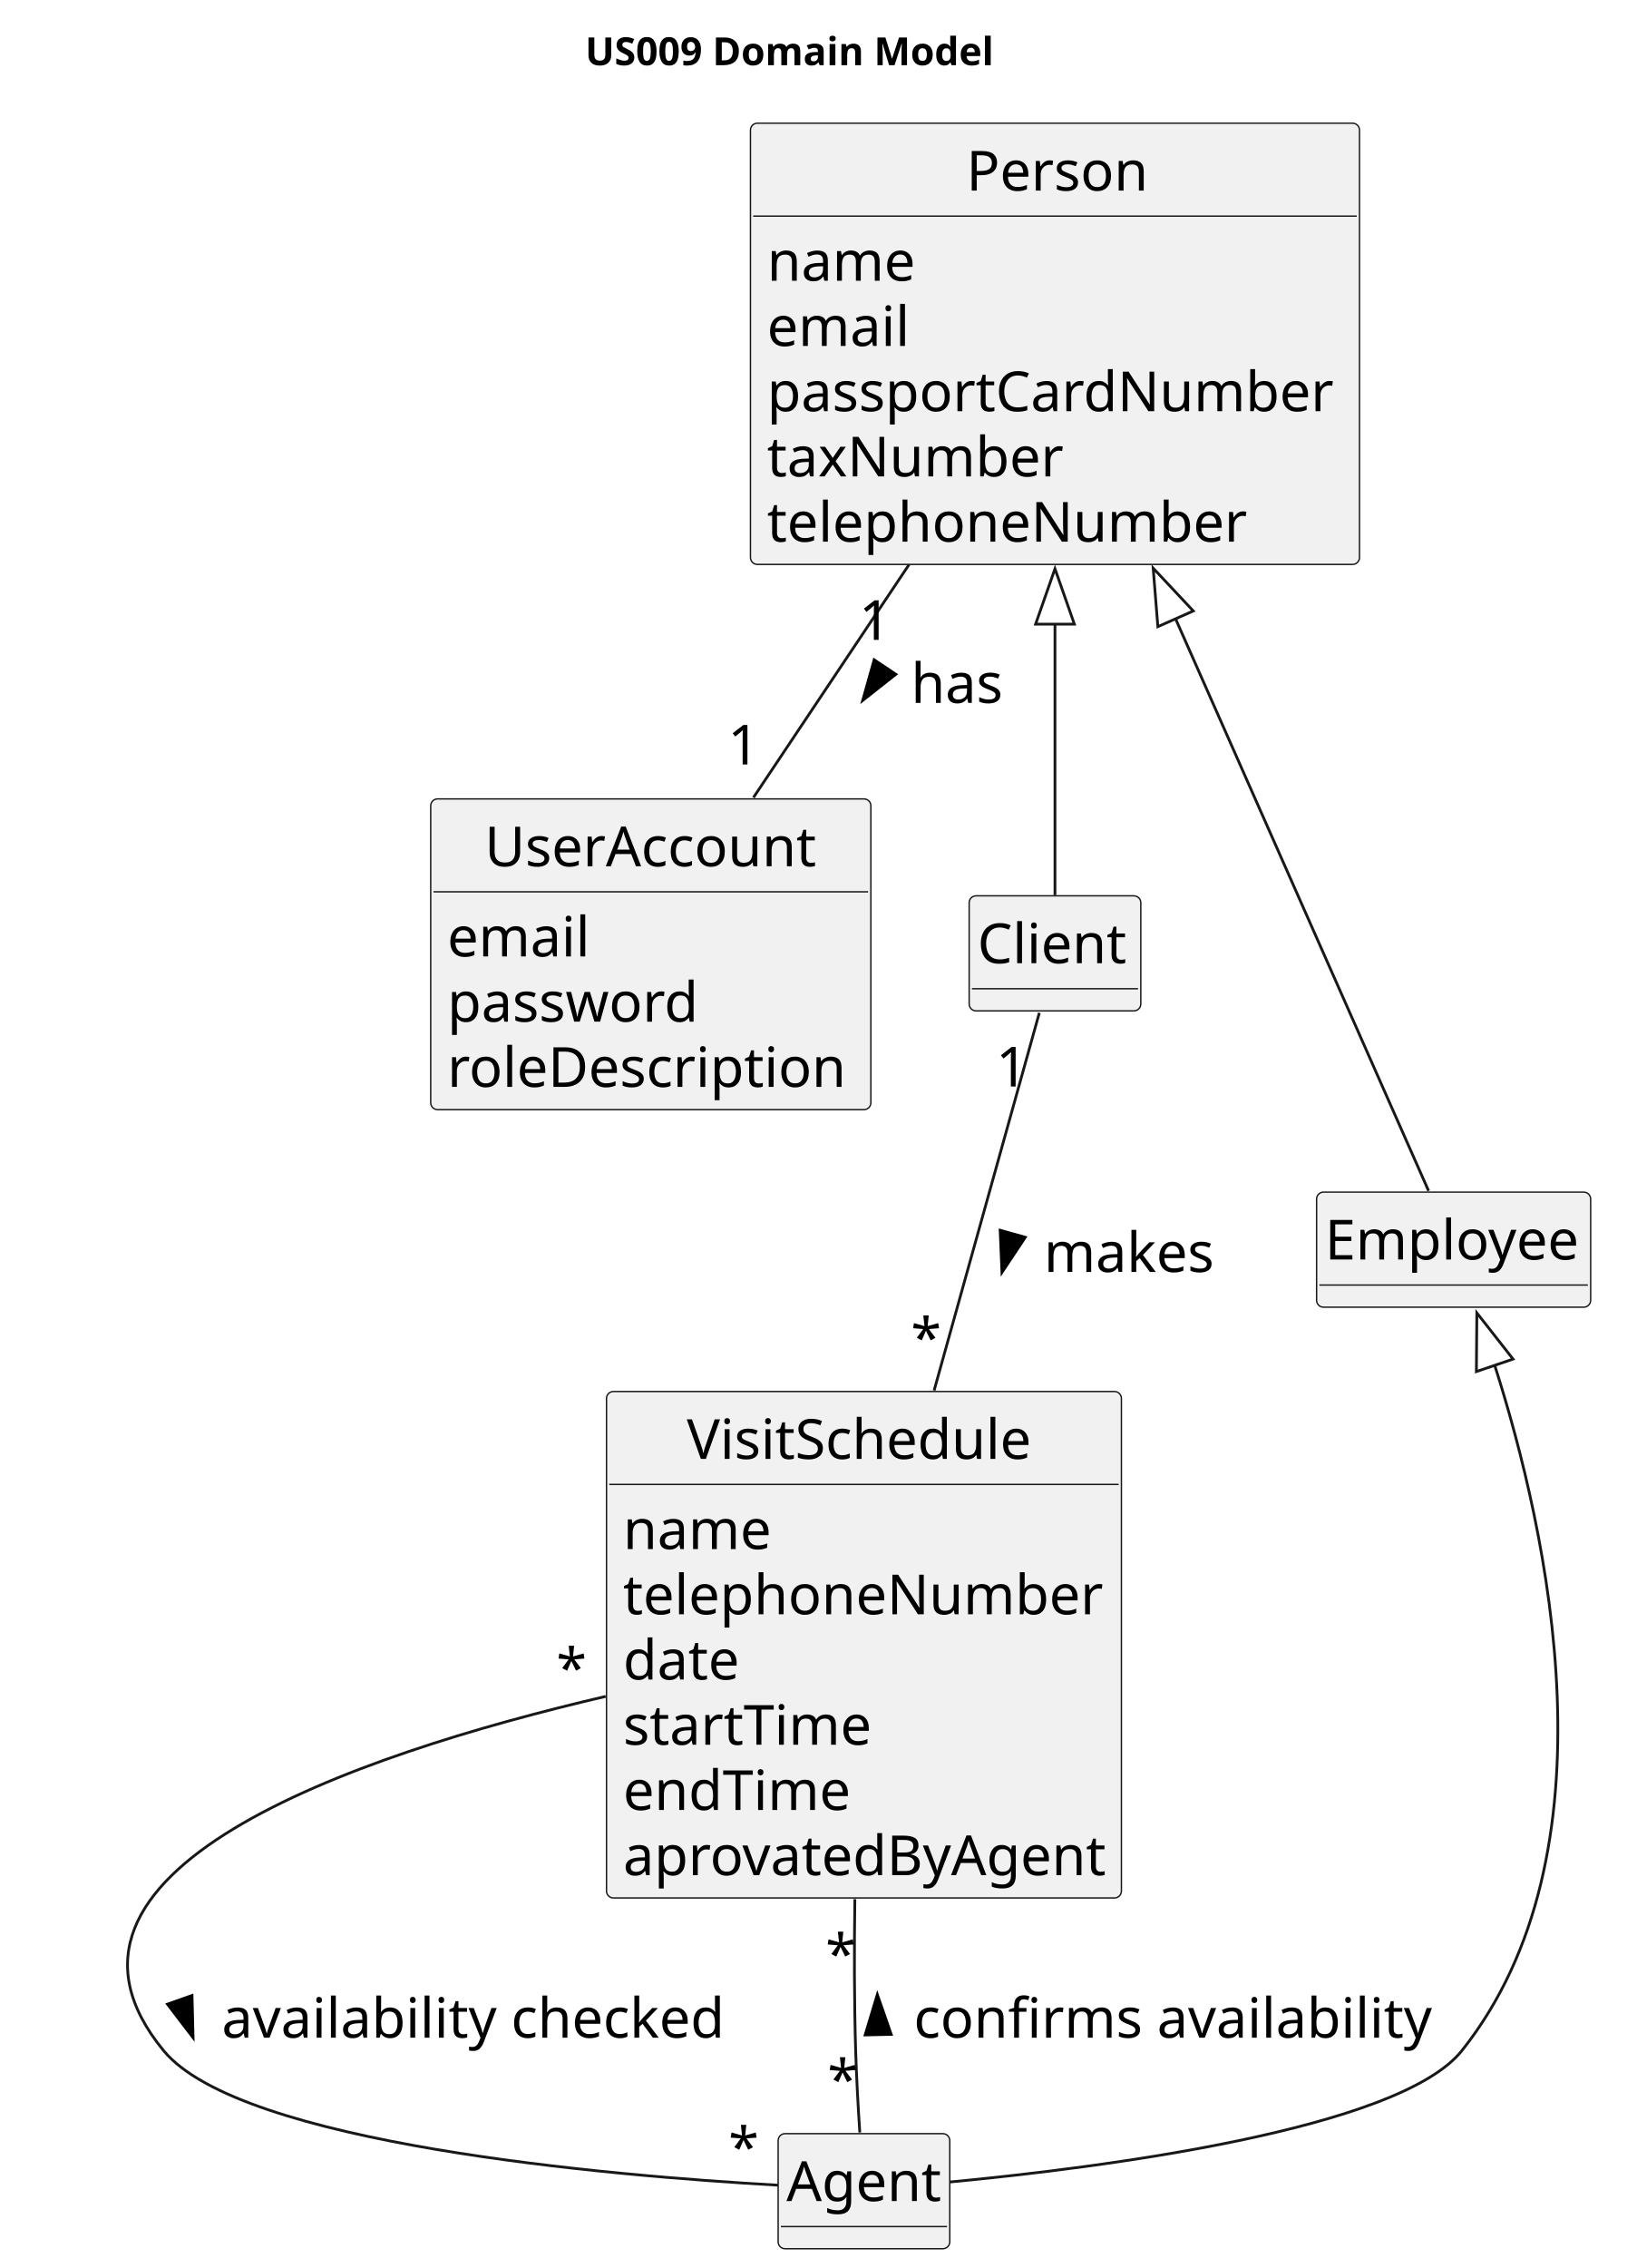
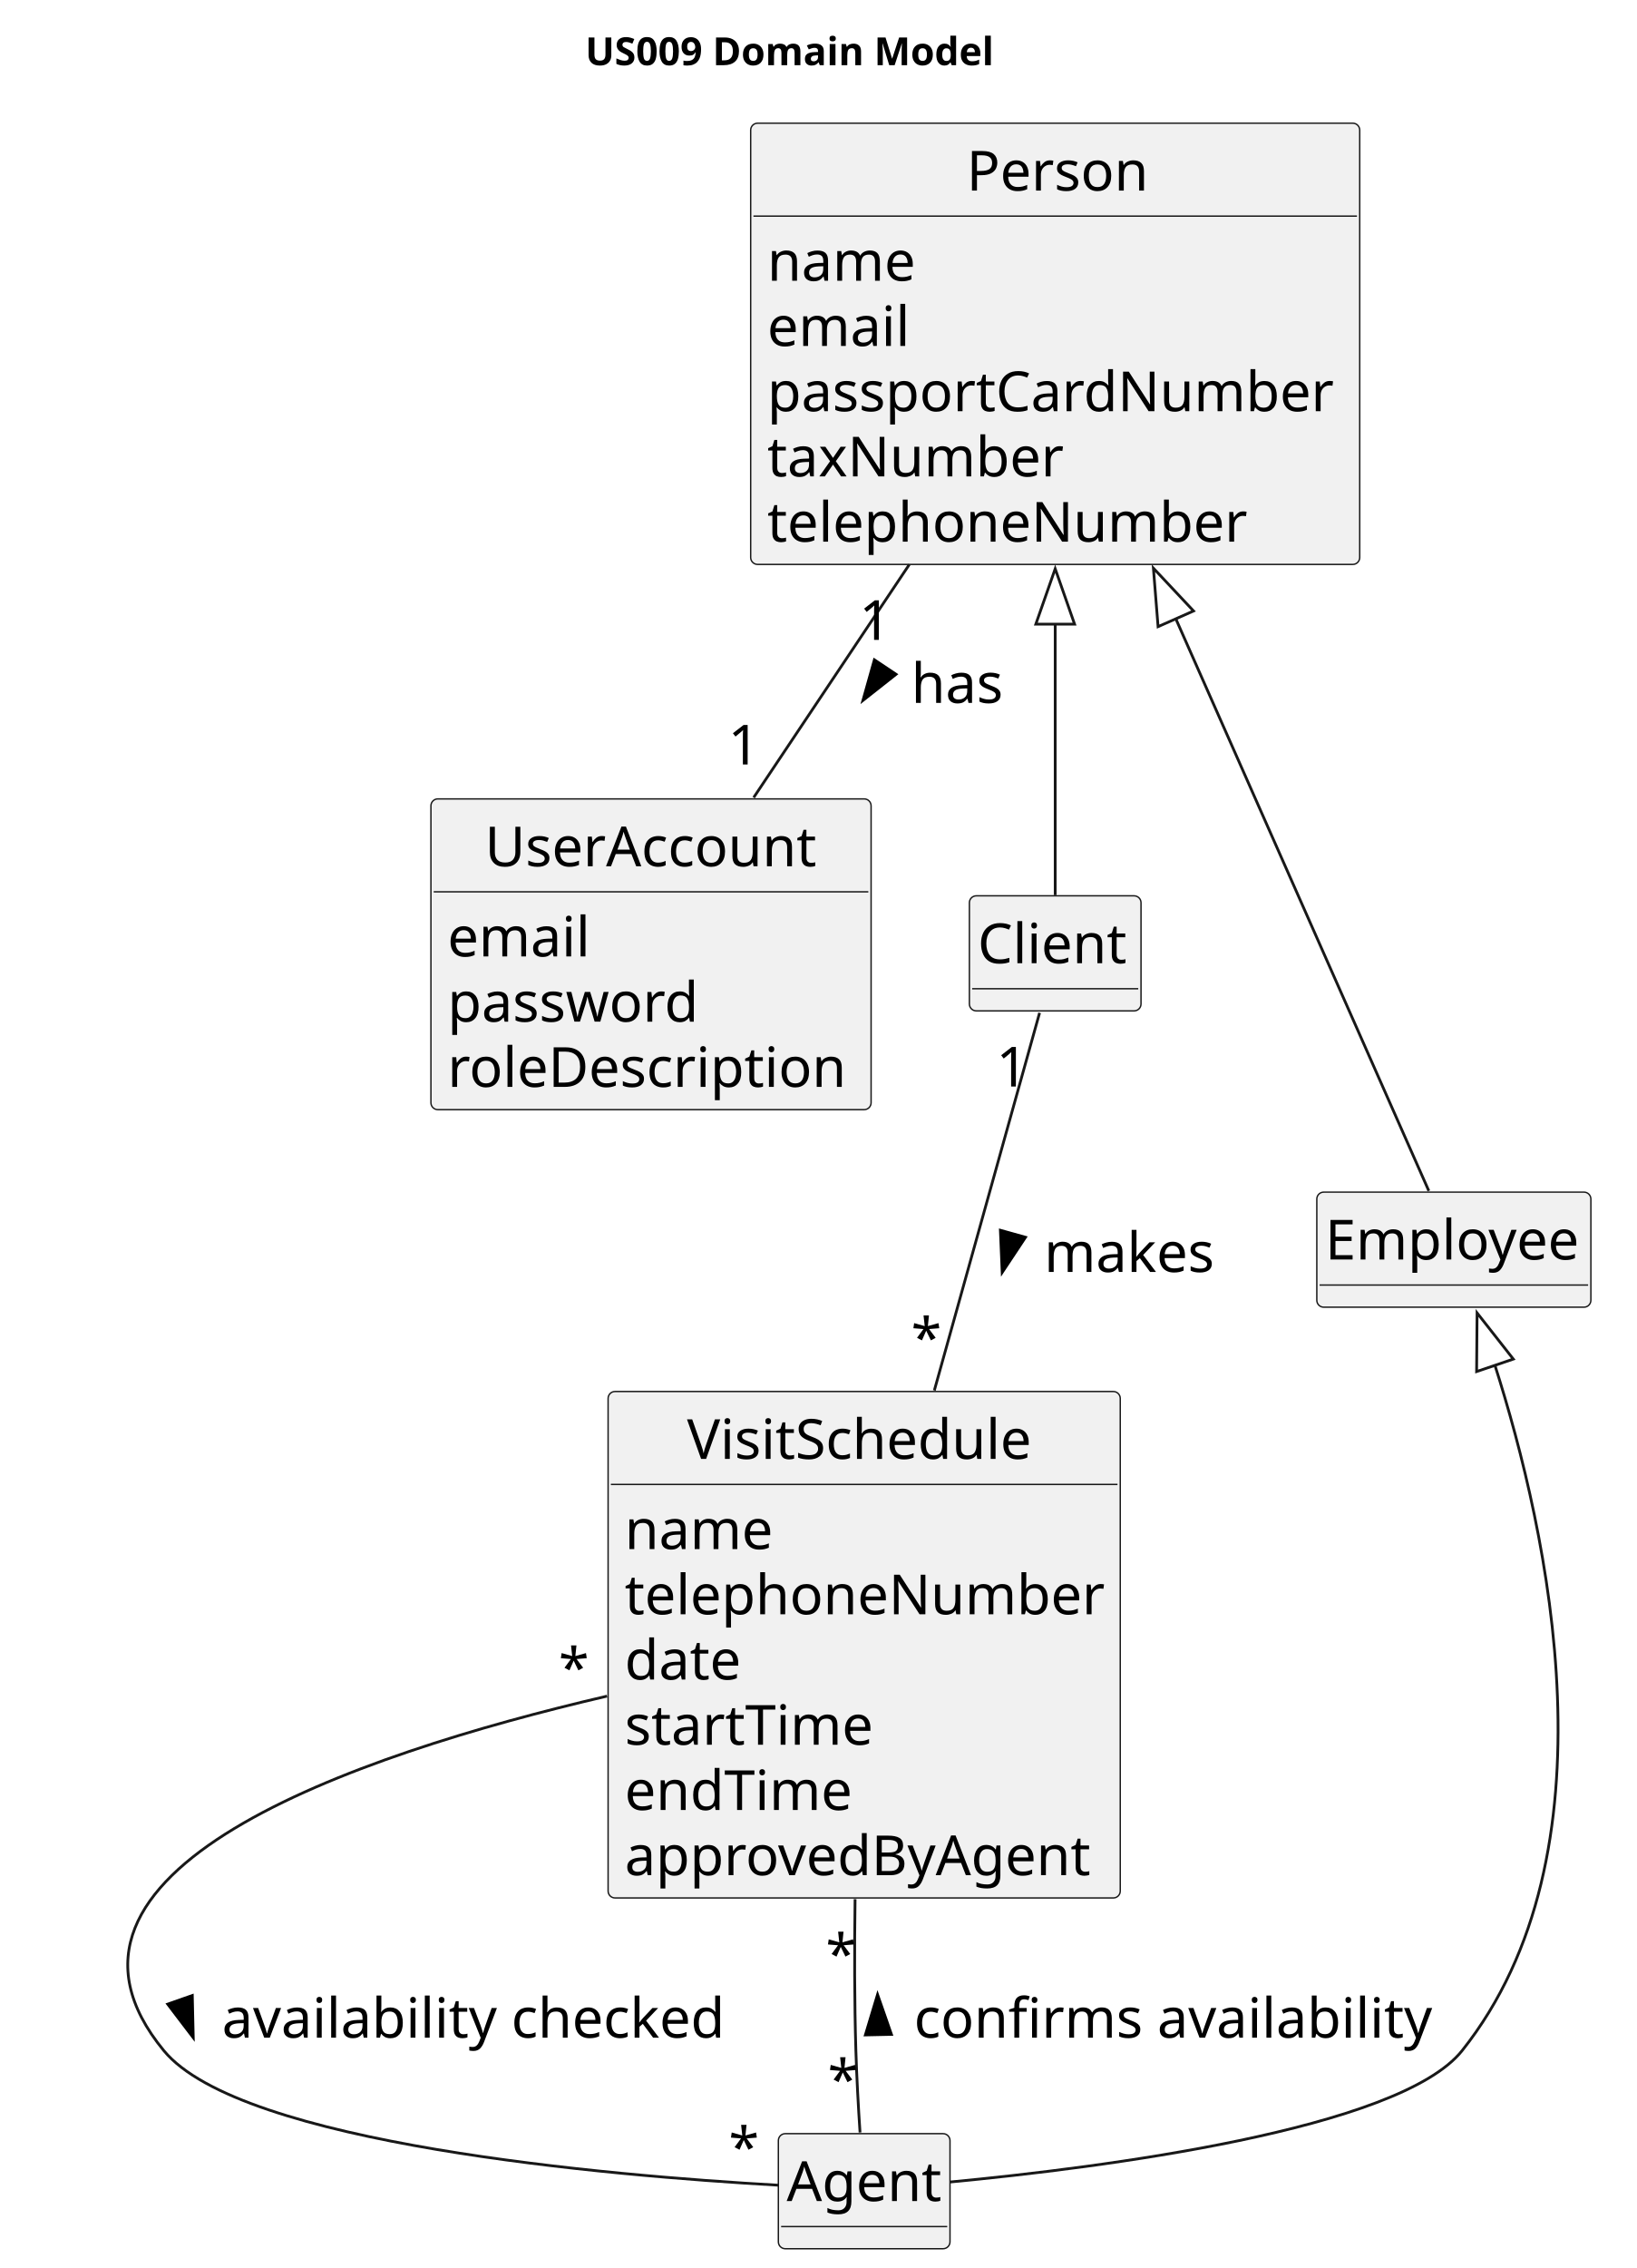
<svg xmlns="http://www.w3.org/2000/svg" contentStyleType="text/css" height="819px" preserveAspectRatio="none" style="width:591px;height:819px;background:#FFFFFF;" version="1.1" viewBox="0 0 591 819" width="591px" zoomAndPan="magnify">
  <defs />
  <g>
-     <text fill="#000000" font-family="sans-serif" font-size="14" font-weight="bold" lengthAdjust="spacing" textLength="155" x="211.385" y="23.535">US009 Domain Model</text>
+     <text fill="#000000" font-family="sans-serif" font-size="14" font-weight="bold" lengthAdjust="spacing" textLength="155" x="211.425" y="23.535">US009 Domain Model</text>
    <g id="elem_UserAccount">
-       <rect codeLine="10" fill="#F1F1F1" height="112.219" id="UserAccount" rx="2.5" ry="2.5" style="stroke:#181818;stroke-width:0.5;" width="159" x="155.58" y="288.488" />
-       <text fill="#000000" font-family="sans-serif" font-size="20" lengthAdjust="spacing" textLength="120" x="175.08" y="312.824">UserAccount</text>
-       <line style="stroke:#181818;stroke-width:0.5;" x1="156.58" x2="313.58" y1="322.043" y2="322.043" />
-       <text fill="#000000" font-family="sans-serif" font-size="20" lengthAdjust="spacing" textLength="53" x="161.58" y="345.379">email</text>
-       <text fill="#000000" font-family="sans-serif" font-size="20" lengthAdjust="spacing" textLength="92" x="161.58" y="368.934">password</text>
-       <text fill="#000000" font-family="sans-serif" font-size="20" lengthAdjust="spacing" textLength="147" x="161.58" y="392.488">roleDescription</text>
+       <rect codeLine="10" fill="#F1F1F1" height="112.219" id="UserAccount" rx="2.5" ry="2.5" style="stroke:#181818;stroke-width:0.5;" width="159" x="155.66" y="288.488" />
+       <text fill="#000000" font-family="sans-serif" font-size="20" lengthAdjust="spacing" textLength="120" x="175.16" y="312.824">UserAccount</text>
+       <line style="stroke:#181818;stroke-width:0.5;" x1="156.66" x2="313.66" y1="322.043" y2="322.043" />
+       <text fill="#000000" font-family="sans-serif" font-size="20" lengthAdjust="spacing" textLength="53" x="161.66" y="345.379">email</text>
+       <text fill="#000000" font-family="sans-serif" font-size="20" lengthAdjust="spacing" textLength="92" x="161.66" y="368.934">password</text>
+       <text fill="#000000" font-family="sans-serif" font-size="20" lengthAdjust="spacing" textLength="147" x="161.66" y="392.488">roleDescription</text>
    </g>
    <g id="elem_Person">
-       <rect codeLine="16" fill="#F1F1F1" height="159.328" id="Person" rx="2.5" ry="2.5" style="stroke:#181818;stroke-width:0.5;" width="220" x="271.08" y="44.488" />
-       <text fill="#000000" font-family="sans-serif" font-size="20" lengthAdjust="spacing" textLength="64" x="349.08" y="68.824">Person</text>
-       <line style="stroke:#181818;stroke-width:0.5;" x1="272.08" x2="490.08" y1="78.043" y2="78.043" />
-       <text fill="#000000" font-family="sans-serif" font-size="20" lengthAdjust="spacing" textLength="53" x="277.08" y="101.379">name</text>
-       <text fill="#000000" font-family="sans-serif" font-size="20" lengthAdjust="spacing" textLength="53" x="277.08" y="124.934">email</text>
-       <text fill="#000000" font-family="sans-serif" font-size="20" lengthAdjust="spacing" textLength="208" x="277.08" y="148.488">passportCardNumber</text>
-       <text fill="#000000" font-family="sans-serif" font-size="20" lengthAdjust="spacing" textLength="108" x="277.08" y="172.043">taxNumber</text>
-       <text fill="#000000" font-family="sans-serif" font-size="20" lengthAdjust="spacing" textLength="173" x="277.08" y="195.598">telephoneNumber</text>
+       <rect codeLine="16" fill="#F1F1F1" height="159.328" id="Person" rx="2.5" ry="2.5" style="stroke:#181818;stroke-width:0.5;" width="220" x="271.16" y="44.488" />
+       <text fill="#000000" font-family="sans-serif" font-size="20" lengthAdjust="spacing" textLength="64" x="349.16" y="68.824">Person</text>
+       <line style="stroke:#181818;stroke-width:0.5;" x1="272.16" x2="490.16" y1="78.043" y2="78.043" />
+       <text fill="#000000" font-family="sans-serif" font-size="20" lengthAdjust="spacing" textLength="53" x="277.16" y="101.379">name</text>
+       <text fill="#000000" font-family="sans-serif" font-size="20" lengthAdjust="spacing" textLength="53" x="277.16" y="124.934">email</text>
+       <text fill="#000000" font-family="sans-serif" font-size="20" lengthAdjust="spacing" textLength="208" x="277.16" y="148.488">passportCardNumber</text>
+       <text fill="#000000" font-family="sans-serif" font-size="20" lengthAdjust="spacing" textLength="108" x="277.16" y="172.043">taxNumber</text>
+       <text fill="#000000" font-family="sans-serif" font-size="20" lengthAdjust="spacing" textLength="173" x="277.16" y="195.598">telephoneNumber</text>
    </g>
    <g id="elem_Client">
-       <rect codeLine="24" fill="#F1F1F1" height="41.555" id="Client" rx="2.5" ry="2.5" style="stroke:#181818;stroke-width:0.5;" width="62" x="350.08" y="323.488" />
-       <text fill="#000000" font-family="sans-serif" font-size="20" lengthAdjust="spacing" textLength="56" x="353.08" y="347.824">Client</text>
-       <line style="stroke:#181818;stroke-width:0.5;" x1="351.08" x2="411.08" y1="357.043" y2="357.043" />
+       <rect codeLine="24" fill="#F1F1F1" height="41.555" id="Client" rx="2.5" ry="2.5" style="stroke:#181818;stroke-width:0.5;" width="62" x="350.16" y="323.488" />
+       <text fill="#000000" font-family="sans-serif" font-size="20" lengthAdjust="spacing" textLength="56" x="353.16" y="347.824">Client</text>
+       <line style="stroke:#181818;stroke-width:0.5;" x1="351.16" x2="411.16" y1="357.043" y2="357.043" />
    </g>
    <g id="elem_Employee">
-       <rect codeLine="44" fill="#F1F1F1" height="41.555" id="Employee" rx="2.5" ry="2.5" style="stroke:#181818;stroke-width:0.5;" width="99" x="475.58" y="430.488" />
-       <text fill="#000000" font-family="sans-serif" font-size="20" lengthAdjust="spacing" textLength="93" x="478.58" y="454.824">Employee</text>
-       <line style="stroke:#181818;stroke-width:0.5;" x1="476.58" x2="573.58" y1="464.043" y2="464.043" />
+       <rect codeLine="44" fill="#F1F1F1" height="41.555" id="Employee" rx="2.5" ry="2.5" style="stroke:#181818;stroke-width:0.5;" width="99" x="475.66" y="430.488" />
+       <text fill="#000000" font-family="sans-serif" font-size="20" lengthAdjust="spacing" textLength="93" x="478.66" y="454.824">Employee</text>
+       <line style="stroke:#181818;stroke-width:0.5;" x1="476.66" x2="573.66" y1="464.043" y2="464.043" />
    </g>
    <g id="elem_Agent">
-       <rect codeLine="47" fill="#F1F1F1" height="41.555" id="Agent" rx="2.5" ry="2.5" style="stroke:#181818;stroke-width:0.5;" width="62" x="281.08" y="770.488" />
-       <text fill="#000000" font-family="sans-serif" font-size="20" lengthAdjust="spacing" textLength="56" x="284.08" y="794.824">Agent</text>
-       <line style="stroke:#181818;stroke-width:0.5;" x1="282.08" x2="342.08" y1="804.043" y2="804.043" />
+       <rect codeLine="47" fill="#F1F1F1" height="41.555" id="Agent" rx="2.5" ry="2.5" style="stroke:#181818;stroke-width:0.5;" width="62" x="281.16" y="770.488" />
+       <text fill="#000000" font-family="sans-serif" font-size="20" lengthAdjust="spacing" textLength="56" x="284.16" y="794.824">Agent</text>
+       <line style="stroke:#181818;stroke-width:0.5;" x1="282.16" x2="342.16" y1="804.043" y2="804.043" />
    </g>
    <g id="elem_VisitSchedule">
-       <rect codeLine="50" fill="#F1F1F1" height="182.883" id="VisitSchedule" rx="2.5" ry="2.5" style="stroke:#181818;stroke-width:0.5;" width="186" x="219.08" y="502.488" />
-       <text fill="#000000" font-family="sans-serif" font-size="20" lengthAdjust="spacing" textLength="128" x="248.08" y="526.824">VisitSchedule</text>
-       <line style="stroke:#181818;stroke-width:0.5;" x1="220.08" x2="404.08" y1="536.043" y2="536.043" />
-       <text fill="#000000" font-family="sans-serif" font-size="20" lengthAdjust="spacing" textLength="53" x="225.08" y="559.379">name</text>
-       <text fill="#000000" font-family="sans-serif" font-size="20" lengthAdjust="spacing" textLength="173" x="225.08" y="582.934">telephoneNumber</text>
-       <text fill="#000000" font-family="sans-serif" font-size="20" lengthAdjust="spacing" textLength="42" x="225.08" y="606.488">date</text>
-       <text fill="#000000" font-family="sans-serif" font-size="20" lengthAdjust="spacing" textLength="92" x="225.08" y="630.043">startTime</text>
-       <text fill="#000000" font-family="sans-serif" font-size="20" lengthAdjust="spacing" textLength="85" x="225.08" y="653.598">endTime</text>
-       <text fill="#000000" font-family="sans-serif" font-size="20" lengthAdjust="spacing" textLength="174" x="225.08" y="677.152">aprovatedByAgent</text>
+       <rect codeLine="50" fill="#F1F1F1" height="182.883" id="VisitSchedule" rx="2.5" ry="2.5" style="stroke:#181818;stroke-width:0.5;" width="185" x="219.66" y="502.488" />
+       <text fill="#000000" font-family="sans-serif" font-size="20" lengthAdjust="spacing" textLength="128" x="248.16" y="526.824">VisitSchedule</text>
+       <line style="stroke:#181818;stroke-width:0.5;" x1="220.66" x2="403.66" y1="536.043" y2="536.043" />
+       <text fill="#000000" font-family="sans-serif" font-size="20" lengthAdjust="spacing" textLength="53" x="225.66" y="559.379">name</text>
+       <text fill="#000000" font-family="sans-serif" font-size="20" lengthAdjust="spacing" textLength="173" x="225.66" y="582.934">telephoneNumber</text>
+       <text fill="#000000" font-family="sans-serif" font-size="20" lengthAdjust="spacing" textLength="42" x="225.66" y="606.488">date</text>
+       <text fill="#000000" font-family="sans-serif" font-size="20" lengthAdjust="spacing" textLength="92" x="225.66" y="630.043">startTime</text>
+       <text fill="#000000" font-family="sans-serif" font-size="20" lengthAdjust="spacing" textLength="85" x="225.66" y="653.598">endTime</text>
+       <text fill="#000000" font-family="sans-serif" font-size="20" lengthAdjust="spacing" textLength="169" x="225.66" y="677.152">approvedByAgent</text>
    </g>
    <g id="link_Person_Client">
-       <path d="M381.08,225.348 C381.08,262.308 381.08,300.628 381.08,323.248 " fill="none" id="Person-backto-Client" style="stroke:#181818;stroke-width:1.0;" />
-       <polygon fill="none" points="374.08,225.388,381.08,205.388,388.08,225.388,374.08,225.388" style="stroke:#181818;stroke-width:1.0;" />
+       <path d="M381.16,225.348 C381.16,262.308 381.16,300.628 381.16,323.248 " fill="none" id="Person-backto-Client" style="stroke:#181818;stroke-width:1.0;" />
+       <polygon fill="none" points="374.16,225.388,381.16,205.388,388.16,225.388,374.16,225.388" style="stroke:#181818;stroke-width:1.0;" />
    </g>
    <g id="link_Person_Employee">
-       <path d="M424.54,223.238 C456.75,296.038 498.05,389.388 516.04,430.048 " fill="none" id="Person-backto-Employee" style="stroke:#181818;stroke-width:1.0;" />
-       <polygon fill="none" points="418.24,226.288,416.55,205.168,431.04,220.628,418.24,226.288" style="stroke:#181818;stroke-width:1.0;" />
+       <path d="M424.63,223.238 C456.83,296.038 498.13,389.388 516.12,430.048 " fill="none" id="Person-backto-Employee" style="stroke:#181818;stroke-width:1.0;" />
+       <polygon fill="none" points="418.32,226.288,416.63,205.168,431.13,220.628,418.32,226.288" style="stroke:#181818;stroke-width:1.0;" />
    </g>
    <g id="link_Employee_Agent">
-       <path d="M539.83,492.738 C559.25,553.518 584.77,669.178 528.08,740.488 C505.33,769.108 397.37,782.788 343.21,787.938 " fill="none" id="Employee-backto-Agent" style="stroke:#181818;stroke-width:1.0;" />
-       <polygon fill="none" points="533.3,495.288,533.47,474.108,546.55,490.778,533.3,495.288" style="stroke:#181818;stroke-width:1.0;" />
+       <path d="M539.91,492.738 C559.34,553.518 584.85,669.178 528.16,740.488 C505.41,769.108 397.45,782.788 343.29,787.938 " fill="none" id="Employee-backto-Agent" style="stroke:#181818;stroke-width:1.0;" />
+       <polygon fill="none" points="533.38,495.288,533.55,474.108,546.64,490.778,533.38,495.288" style="stroke:#181818;stroke-width:1.0;" />
    </g>
    <g id="link_Person_UserAccount">
-       <path codeLine="59" d="M328.37,203.868 C309.75,231.738 289.21,262.478 272.16,287.998 " fill="none" id="Person-UserAccount" style="stroke:#181818;stroke-width:1.0;" />
-       <polygon fill="#000000" points="311.636,252.917,323.585,243.496,315.766,238.272,311.636,252.917" style="stroke:#000000;stroke-width:1.0;" />
-       <text fill="#000000" font-family="sans-serif" font-size="20" lengthAdjust="spacing" textLength="33" x="329.08" y="253.824">has</text>
-       <text fill="#000000" font-family="sans-serif" font-size="20" lengthAdjust="spacing" textLength="13" x="310.282" y="231.067">1</text>
-       <text fill="#000000" font-family="sans-serif" font-size="20" lengthAdjust="spacing" textLength="13" x="262.887" y="276.068">1</text>
+       <path codeLine="59" d="M328.45,203.868 C309.83,231.738 289.29,262.478 272.24,287.998 " fill="none" id="Person-UserAccount" style="stroke:#181818;stroke-width:1.0;" />
+       <polygon fill="#000000" points="311.716,252.917,323.665,243.496,315.846,238.272,311.716,252.917" style="stroke:#000000;stroke-width:1.0;" />
+       <text fill="#000000" font-family="sans-serif" font-size="20" lengthAdjust="spacing" textLength="33" x="329.16" y="253.824">has</text>
+       <text fill="#000000" font-family="sans-serif" font-size="20" lengthAdjust="spacing" textLength="13" x="310.362" y="231.067">1</text>
+       <text fill="#000000" font-family="sans-serif" font-size="20" lengthAdjust="spacing" textLength="13" x="262.967" y="276.068">1</text>
    </g>
    <g id="link_Client_VisitSchedule">
-       <path codeLine="60" d="M375.43,365.738 C367.16,395.408 351.23,452.548 337.42,502.108 " fill="none" id="Client-VisitSchedule" style="stroke:#181818;stroke-width:1.0;" />
-       <polygon fill="#000000" points="361.932,459.472,370.347,446.794,361.288,444.269,361.932,459.472" style="stroke:#000000;stroke-width:1.0;" />
-       <text fill="#000000" font-family="sans-serif" font-size="20" lengthAdjust="spacing" textLength="63" x="377.08" y="459.324">makes</text>
-       <text fill="#000000" font-family="sans-serif" font-size="20" lengthAdjust="spacing" textLength="13" x="359.772" y="392.348">1</text>
-       <text fill="#000000" font-family="sans-serif" font-size="20" lengthAdjust="spacing" textLength="10" x="329.041" y="490.233">*</text>
+       <path codeLine="60" d="M375.52,365.738 C367.24,395.408 351.31,452.548 337.5,502.108 " fill="none" id="Client-VisitSchedule" style="stroke:#181818;stroke-width:1.0;" />
+       <polygon fill="#000000" points="362.012,459.472,370.428,446.794,361.369,444.268,362.012,459.472" style="stroke:#000000;stroke-width:1.0;" />
+       <text fill="#000000" font-family="sans-serif" font-size="20" lengthAdjust="spacing" textLength="63" x="377.16" y="459.324">makes</text>
+       <text fill="#000000" font-family="sans-serif" font-size="20" lengthAdjust="spacing" textLength="13" x="359.864" y="392.348">1</text>
+       <text fill="#000000" font-family="sans-serif" font-size="20" lengthAdjust="spacing" textLength="10" x="329.121" y="490.233">*</text>
    </g>
    <g id="link_VisitSchedule_Agent">
-       <path codeLine="61" d="M218.78,612.588 C126.45,634.118 6,675.898 59.08,740.488 C86.87,774.298 219.76,785.628 281.02,789.098 " fill="none" id="VisitSchedule-Agent" style="stroke:#181818;stroke-width:1.0;" />
-       <polygon fill="#000000" points="69.74,735.81,69.362,720.598,60.493,723.726,69.74,735.81" style="stroke:#000000;stroke-width:1.0;" />
-       <text fill="#000000" font-family="sans-serif" font-size="20" lengthAdjust="spacing" textLength="188" x="80.08" y="735.824">availability checked</text>
-       <text fill="#000000" font-family="sans-serif" font-size="20" lengthAdjust="spacing" textLength="10" x="200.947" y="609.517">*</text>
-       <text fill="#000000" font-family="sans-serif" font-size="20" lengthAdjust="spacing" textLength="10" x="263.132" y="782.505">*</text>
+       <path codeLine="61" d="M219.28,612.488 C126.89,633.998 6,675.798 59.16,740.488 C86.95,774.298 219.84,785.628 281.11,789.098 " fill="none" id="VisitSchedule-Agent" style="stroke:#181818;stroke-width:1.0;" />
+       <polygon fill="#000000" points="69.803,735.816,69.46,720.603,60.583,723.711,69.803,735.816" style="stroke:#000000;stroke-width:1.0;" />
+       <text fill="#000000" font-family="sans-serif" font-size="20" lengthAdjust="spacing" textLength="188" x="80.16" y="735.824">availability checked</text>
+       <text fill="#000000" font-family="sans-serif" font-size="20" lengthAdjust="spacing" textLength="10" x="201.786" y="609.386">*</text>
+       <text fill="#000000" font-family="sans-serif" font-size="20" lengthAdjust="spacing" textLength="10" x="263.224" y="782.505">*</text>
    </g>
    <g id="link_Agent_VisitSchedule">
-       <path codeLine="62" d="M310.58,770.068 C309.98,761.008 309.37,750.228 309.08,740.488 C308.55,722.808 308.54,703.918 308.79,685.808 " fill="none" id="Agent-VisitSchedule" style="stroke:#181818;stroke-width:1.0;" />
-       <polygon fill="#000000" points="316.91,720.267,312.516,734.836,321.919,734.636,316.91,720.267" style="stroke:#000000;stroke-width:1.0;" />
-       <text fill="#000000" font-family="sans-serif" font-size="20" lengthAdjust="spacing" textLength="193" x="330.08" y="735.824">confirms availability</text>
-       <text fill="#000000" font-family="sans-serif" font-size="20" lengthAdjust="spacing" textLength="10" x="298.914" y="758.097">*</text>
-       <text fill="#000000" font-family="sans-serif" font-size="20" lengthAdjust="spacing" textLength="10" x="298.181" y="712.756">*</text>
+       <path codeLine="62" d="M310.66,770.068 C310.06,761.008 309.45,750.228 309.16,740.488 C308.63,722.808 308.62,703.918 308.87,685.808 " fill="none" id="Agent-VisitSchedule" style="stroke:#181818;stroke-width:1.0;" />
+       <polygon fill="#000000" points="316.99,720.267,312.596,734.836,321.999,734.636,316.99,720.267" style="stroke:#000000;stroke-width:1.0;" />
+       <text fill="#000000" font-family="sans-serif" font-size="20" lengthAdjust="spacing" textLength="193" x="330.16" y="735.824">confirms availability</text>
+       <text fill="#000000" font-family="sans-serif" font-size="20" lengthAdjust="spacing" textLength="10" x="298.994" y="758.097">*</text>
+       <text fill="#000000" font-family="sans-serif" font-size="20" lengthAdjust="spacing" textLength="10" x="298.261" y="712.756">*</text>
    </g>
  </g>
</svg>
